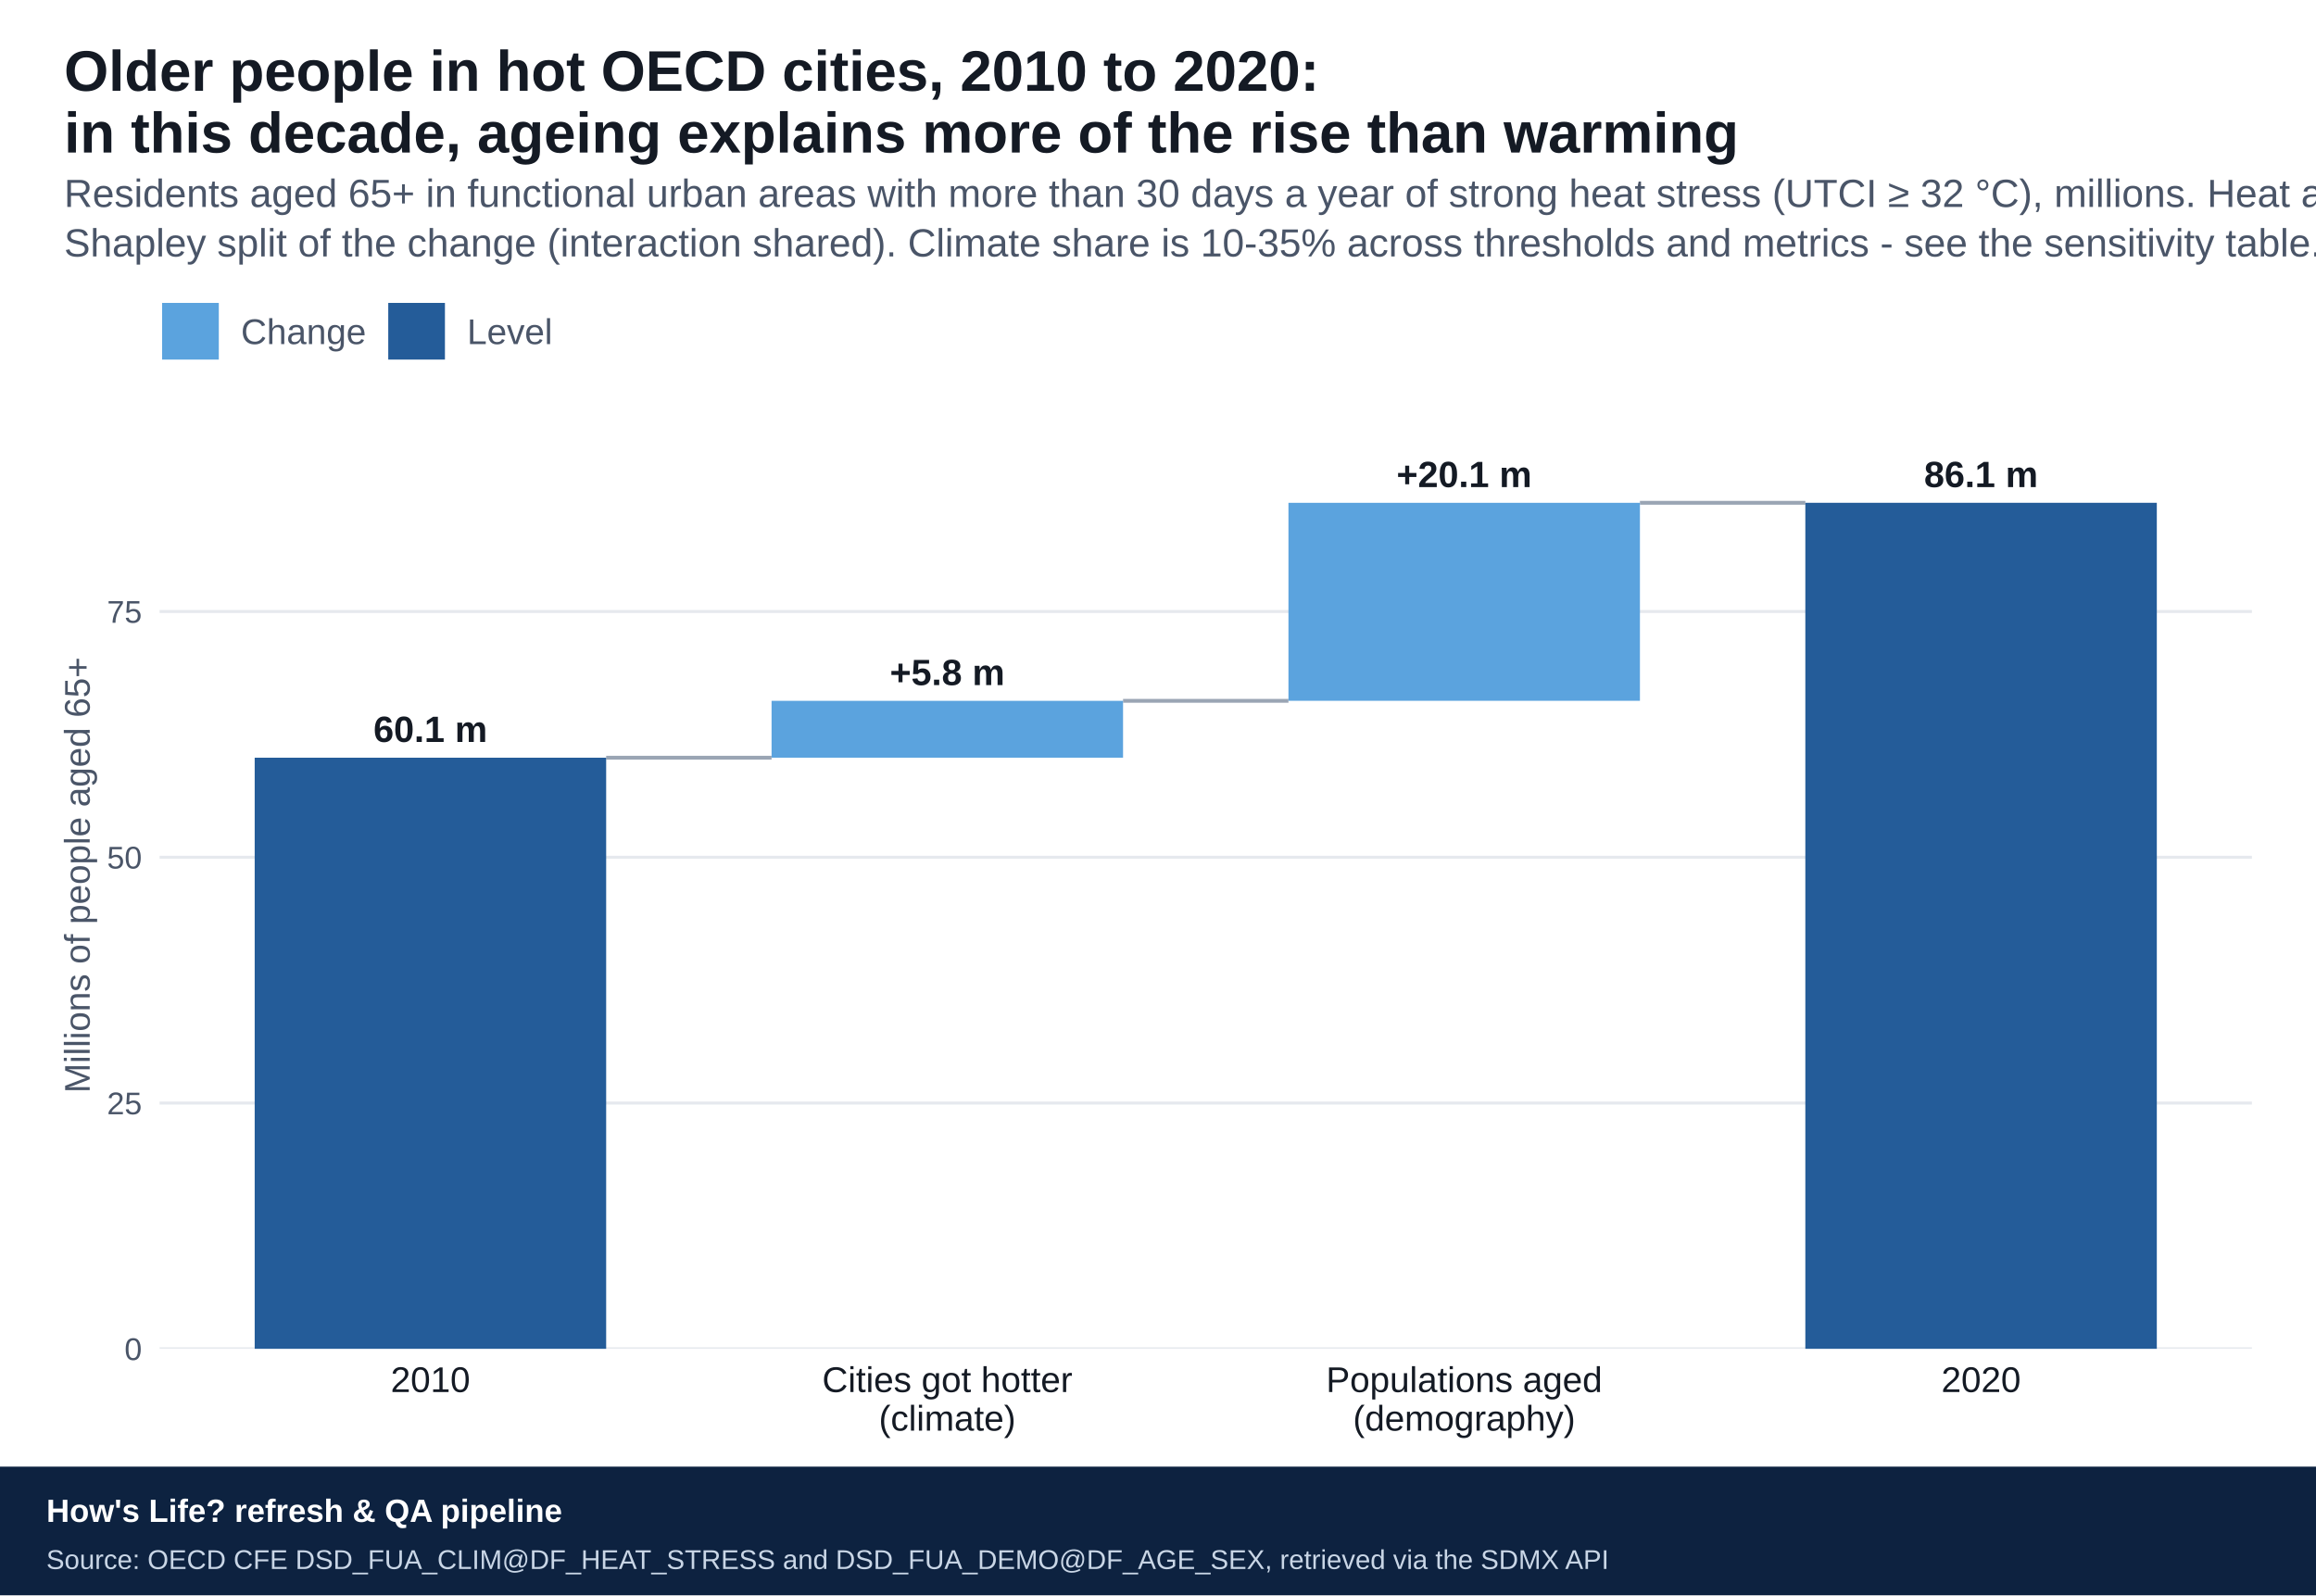
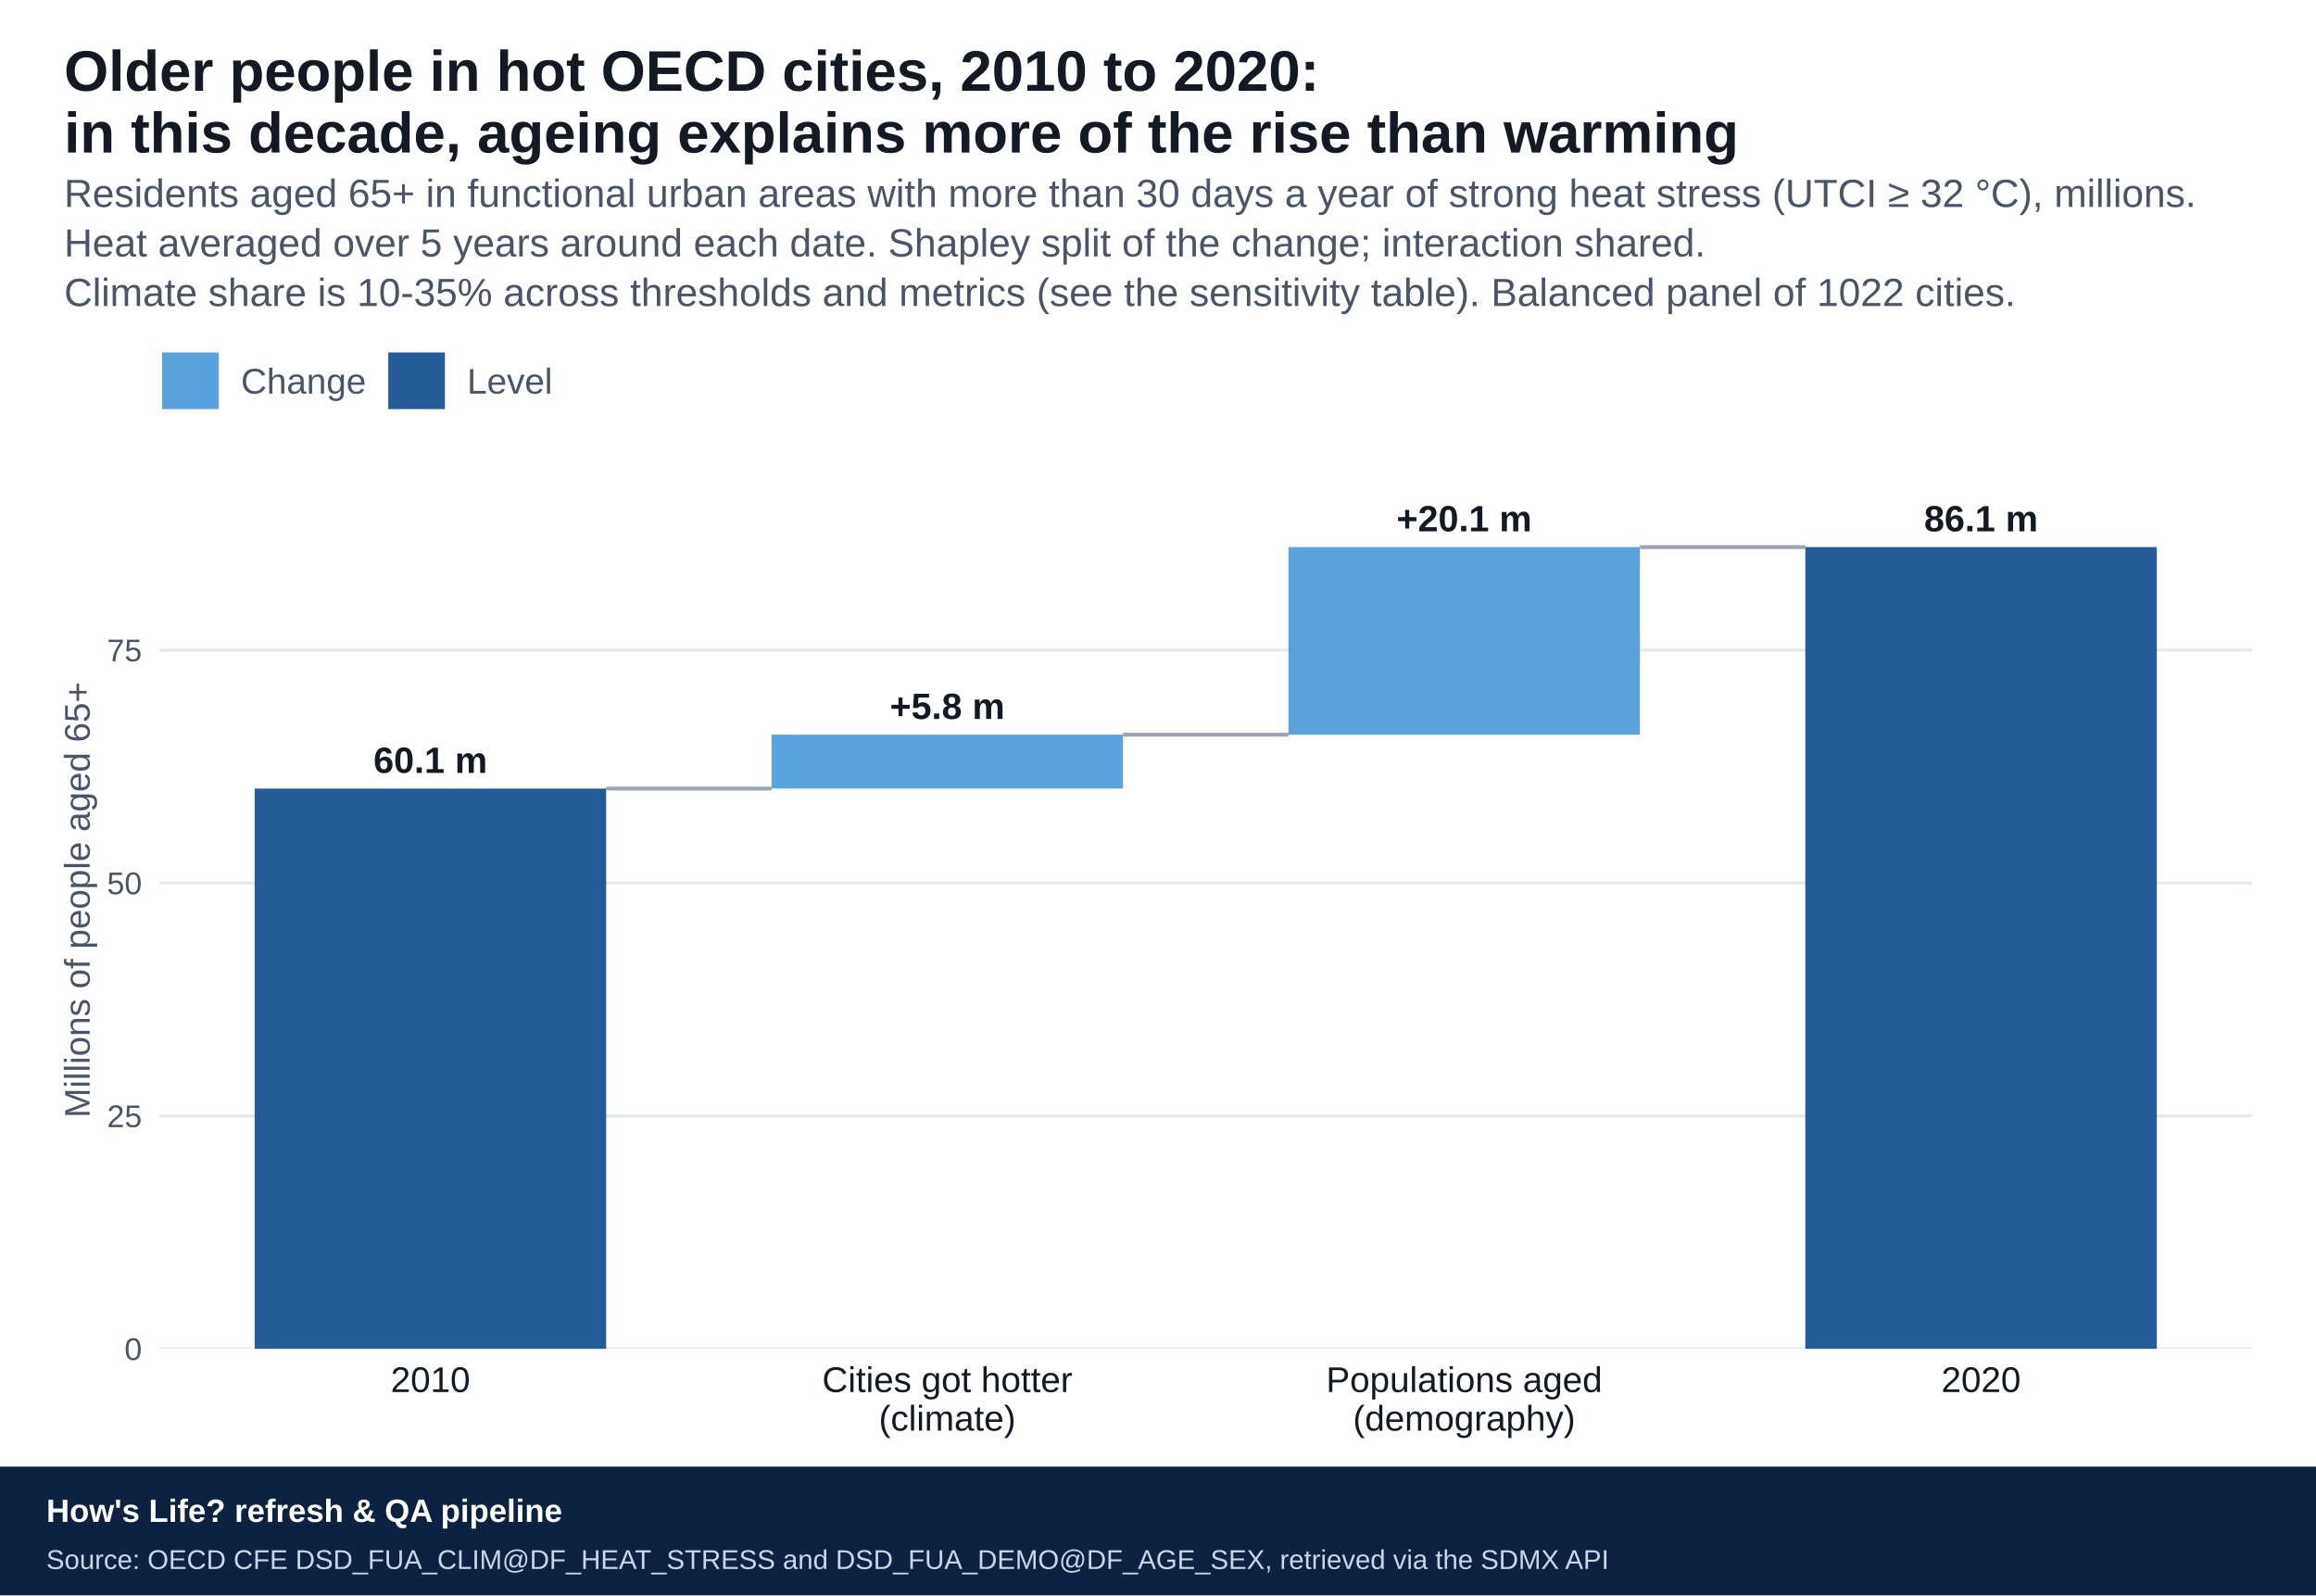
<svg xmlns="http://www.w3.org/2000/svg" width="648.00pt" height="446.40pt" viewBox="0 0 648.00 446.40">
  <g class="svglite">
    <defs>
      <style type="text/css">
    .svglite line, .svglite polyline, .svglite polygon, .svglite path, .svglite rect, .svglite circle {
      fill: none;
      stroke: #000000;
      stroke-linecap: round;
      stroke-linejoin: round;
      stroke-miterlimit: 10.00;
    }
    .svglite text {
      white-space: pre;
    }
    .svglite g.glyphgroup path {
      fill: inherit;
      stroke: none;
    }
  </style>
    </defs>
    <rect width="100%" height="100%" style="stroke: none; fill: #FFFFFF;" />
    <defs>
      <clipPath id="cpMC4wMHw2NDguMDB8MC4wMHw0NDYuNDA=">
        <rect x="0.00" y="0.00" width="648.00" height="446.40" />
      </clipPath>
    </defs>
    <g clip-path="url(#cpMC4wMHw2NDguMDB8MC4wMHw0NDYuNDA=)">
      <rect x="0.00" y="0.00" width="648.00" height="446.40" style="stroke-width: 0.75; stroke: none; fill: #FFFFFF;" />
    </g>
    <defs>
      <clipPath id="cpMC4wMHw2NDguMDB8MC4wMHw0MTAuNDA=">
        <rect x="0.00" y="0.00" width="648.00" height="410.40" />
      </clipPath>
    </defs>
    <g clip-path="url(#cpMC4wMHw2NDguMDB8MC4wMHw0MTAuNDA=)">
-       <rect x="0.00" y="0.00" width="648.00" height="410.40" style="stroke-width: 1.07; stroke: none; fill: #FFFFFF;" />
+       <rect x="0.00" y="-0" width="648.00" height="410.40" style="stroke-width: 1.07; stroke: none; fill: #FFFFFF;" />
    </g>
    <g clip-path="url(#cpMC4wMHw2NDguMDB8MC4wMHw0NDYuNDA=)">
</g>
    <defs>
-       <clipPath id="cpNDQuNjV8NjMwLjA3fDExMi4yOXwzNzcuNDM=">
-         <rect x="44.65" y="112.29" width="585.42" height="265.14" />
+       <clipPath id="cpNDQuNjV8NjMwLjA3fDEyNi4xNXwzNzcuNDM=">
+         <rect x="44.65" y="126.15" width="585.42" height="251.28" />
      </clipPath>
    </defs>
-     <g clip-path="url(#cpNDQuNjV8NjMwLjA3fDExMi4yOXwzNzcuNDM=)">
-       <rect x="44.65" y="112.29" width="585.42" height="265.14" style="stroke-width: 1.07; stroke: none; fill: #FFFFFF;" />
+     <g clip-path="url(#cpNDQuNjV8NjMwLjA3fDEyNi4xNXwzNzcuNDM=)">
+       <rect x="44.65" y="126.15" width="585.42" height="251.28" style="stroke-width: 1.07; stroke: none; fill: #FFFFFF;" />
      <polyline points="44.65,377.43 630.07,377.43 " style="stroke-width: 0.85; stroke: #E6E9EE; stroke-linecap: butt;" />
-       <polyline points="44.65,308.66 630.07,308.66 " style="stroke-width: 0.85; stroke: #E6E9EE; stroke-linecap: butt;" />
-       <polyline points="44.65,239.89 630.07,239.89 " style="stroke-width: 0.85; stroke: #E6E9EE; stroke-linecap: butt;" />
-       <polyline points="44.65,171.12 630.07,171.12 " style="stroke-width: 0.85; stroke: #E6E9EE; stroke-linecap: butt;" />
-       <line x1="169.60" y1="212.02" x2="215.88" y2="212.02" style="stroke-width: 1.07; stroke: #9AA5B4; stroke-linecap: butt;" />
-       <line x1="314.22" y1="196.11" x2="360.50" y2="196.11" style="stroke-width: 1.07; stroke: #9AA5B4; stroke-linecap: butt;" />
-       <line x1="458.84" y1="140.70" x2="505.12" y2="140.70" style="stroke-width: 1.07; stroke: #9AA5B4; stroke-linecap: butt;" />
-       <rect x="71.26" y="212.02" width="98.34" height="165.41" style="stroke-width: 1.07; stroke: none; stroke-linecap: butt; stroke-linejoin: miter; fill: #245C99;" />
-       <rect x="215.88" y="196.11" width="98.34" height="15.91" style="stroke-width: 1.07; stroke: none; stroke-linecap: butt; stroke-linejoin: miter; fill: #5BA3DE;" />
-       <rect x="360.50" y="140.70" width="98.34" height="55.40" style="stroke-width: 1.07; stroke: none; stroke-linecap: butt; stroke-linejoin: miter; fill: #5BA3DE;" />
-       <rect x="505.12" y="140.70" width="98.34" height="236.73" style="stroke-width: 1.07; stroke: none; stroke-linecap: butt; stroke-linejoin: miter; fill: #245C99;" />
-       <text x="120.43" y="207.62" text-anchor="middle" style="font-size: 10.24px; font-weight: bold;fill: #141A24; font-family: &quot;Arial&quot;;" textLength="31.84px" lengthAdjust="spacingAndGlyphs">60.1 m</text>
-       <text x="265.05" y="191.71" text-anchor="middle" style="font-size: 10.24px; font-weight: bold;fill: #141A24; font-family: &quot;Arial&quot;;" textLength="32.14px" lengthAdjust="spacingAndGlyphs">+5.8 m</text>
-       <text x="409.67" y="136.31" text-anchor="middle" style="font-size: 10.24px; font-weight: bold;fill: #141A24; font-family: &quot;Arial&quot;;" textLength="37.83px" lengthAdjust="spacingAndGlyphs">+20.1 m</text>
-       <text x="554.29" y="136.31" text-anchor="middle" style="font-size: 10.24px; font-weight: bold;fill: #141A24; font-family: &quot;Arial&quot;;" textLength="31.84px" lengthAdjust="spacingAndGlyphs">86.1 m</text>
+       <polyline points="44.65,312.26 630.07,312.26 " style="stroke-width: 0.85; stroke: #E6E9EE; stroke-linecap: butt;" />
+       <polyline points="44.65,247.08 630.07,247.08 " style="stroke-width: 0.85; stroke: #E6E9EE; stroke-linecap: butt;" />
+       <polyline points="44.65,181.91 630.07,181.91 " style="stroke-width: 0.85; stroke: #E6E9EE; stroke-linecap: butt;" />
+       <line x1="169.60" y1="220.66" x2="215.88" y2="220.66" style="stroke-width: 1.07; stroke: #9AA5B4; stroke-linecap: butt;" />
+       <line x1="314.22" y1="205.58" x2="360.50" y2="205.58" style="stroke-width: 1.07; stroke: #9AA5B4; stroke-linecap: butt;" />
+       <line x1="458.84" y1="153.08" x2="505.12" y2="153.08" style="stroke-width: 1.07; stroke: #9AA5B4; stroke-linecap: butt;" />
+       <rect x="71.26" y="220.66" width="98.34" height="156.77" style="stroke-width: 1.07; stroke: none; stroke-linecap: butt; stroke-linejoin: miter; fill: #245C99;" />
+       <rect x="215.88" y="205.58" width="98.34" height="15.08" style="stroke-width: 1.07; stroke: none; stroke-linecap: butt; stroke-linejoin: miter; fill: #5BA3DE;" />
+       <rect x="360.50" y="153.08" width="98.34" height="52.51" style="stroke-width: 1.07; stroke: none; stroke-linecap: butt; stroke-linejoin: miter; fill: #5BA3DE;" />
+       <rect x="505.12" y="153.08" width="98.34" height="224.36" style="stroke-width: 1.07; stroke: none; stroke-linecap: butt; stroke-linejoin: miter; fill: #245C99;" />
+       <text x="120.43" y="216.27" text-anchor="middle" style="font-size: 10.24px; font-weight: bold;fill: #141A24; font-family: &quot;Arial&quot;;" textLength="31.84px" lengthAdjust="spacingAndGlyphs">60.1 m</text>
+       <text x="265.05" y="201.19" text-anchor="middle" style="font-size: 10.24px; font-weight: bold;fill: #141A24; font-family: &quot;Arial&quot;;" textLength="32.14px" lengthAdjust="spacingAndGlyphs">+5.8 m</text>
+       <text x="409.67" y="148.68" text-anchor="middle" style="font-size: 10.24px; font-weight: bold;fill: #141A24; font-family: &quot;Arial&quot;;" textLength="37.83px" lengthAdjust="spacingAndGlyphs">+20.1 m</text>
+       <text x="554.29" y="148.68" text-anchor="middle" style="font-size: 10.24px; font-weight: bold;fill: #141A24; font-family: &quot;Arial&quot;;" textLength="31.84px" lengthAdjust="spacingAndGlyphs">86.1 m</text>
    </g>
    <g clip-path="url(#cpMC4wMHw2NDguMDB8MC4wMHw0NDYuNDA=)">
      <text x="39.72" y="380.58" text-anchor="end" style="font-size: 8.80px;fill: #4A5568; font-family: &quot;Arial&quot;;" textLength="4.89px" lengthAdjust="spacingAndGlyphs">0</text>
-       <text x="39.72" y="311.81" text-anchor="end" style="font-size: 8.80px;fill: #4A5568; font-family: &quot;Arial&quot;;" textLength="9.78px" lengthAdjust="spacingAndGlyphs">25</text>
-       <text x="39.72" y="243.04" text-anchor="end" style="font-size: 8.80px;fill: #4A5568; font-family: &quot;Arial&quot;;" textLength="9.78px" lengthAdjust="spacingAndGlyphs">50</text>
-       <text x="39.72" y="174.27" text-anchor="end" style="font-size: 8.80px;fill: #4A5568; font-family: &quot;Arial&quot;;" textLength="9.78px" lengthAdjust="spacingAndGlyphs">75</text>
+       <text x="39.72" y="315.41" text-anchor="end" style="font-size: 8.80px;fill: #4A5568; font-family: &quot;Arial&quot;;" textLength="9.78px" lengthAdjust="spacingAndGlyphs">25</text>
+       <text x="39.72" y="250.23" text-anchor="end" style="font-size: 8.80px;fill: #4A5568; font-family: &quot;Arial&quot;;" textLength="9.78px" lengthAdjust="spacingAndGlyphs">50</text>
+       <text x="39.72" y="185.06" text-anchor="end" style="font-size: 8.80px;fill: #4A5568; font-family: &quot;Arial&quot;;" textLength="9.78px" lengthAdjust="spacingAndGlyphs">75</text>
      <text x="120.43" y="389.53" text-anchor="middle" style="font-size: 10.00px;fill: #141A24; font-family: &quot;Arial&quot;;" textLength="22.25px" lengthAdjust="spacingAndGlyphs">2010</text>
      <text x="265.05" y="389.53" text-anchor="middle" style="font-size: 10.00px;fill: #141A24; font-family: &quot;Arial&quot;;" textLength="70.05px" lengthAdjust="spacingAndGlyphs">Cities got hotter</text>
      <text x="265.05" y="400.33" text-anchor="middle" style="font-size: 10.00px;fill: #141A24; font-family: &quot;Arial&quot;;" textLength="38.33px" lengthAdjust="spacingAndGlyphs">(climate)</text>
      <text x="409.67" y="389.53" text-anchor="middle" style="font-size: 10.00px;fill: #141A24; font-family: &quot;Arial&quot;;" textLength="77.30px" lengthAdjust="spacingAndGlyphs">Populations aged</text>
      <text x="409.67" y="400.33" text-anchor="middle" style="font-size: 10.00px;fill: #141A24; font-family: &quot;Arial&quot;;" textLength="62.25px" lengthAdjust="spacingAndGlyphs">(demography)</text>
      <text x="554.29" y="389.53" text-anchor="middle" style="font-size: 10.00px;fill: #141A24; font-family: &quot;Arial&quot;;" textLength="22.25px" lengthAdjust="spacingAndGlyphs">2020</text>
-       <text transform="translate(25.10,244.86) rotate(-90)" text-anchor="middle" style="font-size: 10.00px;fill: #4A5568; font-family: &quot;Arial&quot;;" textLength="122.05px" lengthAdjust="spacingAndGlyphs">Millions of people aged 65+</text>
-       <rect x="45.36" y="84.76" width="15.86" height="15.86" style="stroke-width: 1.07; stroke: none; stroke-linecap: butt; stroke-linejoin: miter; fill: #5BA3DE;" />
-       <rect x="108.63" y="84.76" width="15.86" height="15.86" style="stroke-width: 1.07; stroke: none; stroke-linecap: butt; stroke-linejoin: miter; fill: #245C99;" />
-       <text x="67.41" y="96.28" style="font-size: 10.00px;fill: #4A5568; font-family: &quot;Arial&quot;;" textLength="35.03px" lengthAdjust="spacingAndGlyphs">Change</text>
-       <text x="130.68" y="96.28" style="font-size: 10.00px;fill: #4A5568; font-family: &quot;Arial&quot;;" textLength="23.91px" lengthAdjust="spacingAndGlyphs">Level</text>
-       <text x="17.93" y="57.91" style="font-size: 11.00px;fill: #4A5568; font-family: &quot;Arial&quot;;" textLength="827.64px" lengthAdjust="spacingAndGlyphs">Residents aged 65+ in functional urban areas with more than 30 days a year of strong heat stress (UTCI ≥ 32 °C), millions. Heat averaged over 5 years around each date.</text>
-       <text x="17.93" y="71.77" style="font-size: 11.00px;fill: #4A5568; font-family: &quot;Arial&quot;;" textLength="778.91px" lengthAdjust="spacingAndGlyphs">Shapley split of the change (interaction shared). Climate share is 10-35% across thresholds and metrics - see the sensitivity table.Balanced panel of 1022 cities.</text>
+       <text transform="translate(25.10,251.79) rotate(-90)" text-anchor="middle" style="font-size: 10.00px;fill: #4A5568; font-family: &quot;Arial&quot;;" textLength="122.05px" lengthAdjust="spacingAndGlyphs">Millions of people aged 65+</text>
+       <rect x="45.36" y="98.62" width="15.86" height="15.86" style="stroke-width: 1.07; stroke: none; stroke-linecap: butt; stroke-linejoin: miter; fill: #5BA3DE;" />
+       <rect x="108.63" y="98.62" width="15.86" height="15.86" style="stroke-width: 1.07; stroke: none; stroke-linecap: butt; stroke-linejoin: miter; fill: #245C99;" />
+       <text x="67.41" y="110.14" style="font-size: 10.00px;fill: #4A5568; font-family: &quot;Arial&quot;;" textLength="35.03px" lengthAdjust="spacingAndGlyphs">Change</text>
+       <text x="130.68" y="110.14" style="font-size: 10.00px;fill: #4A5568; font-family: &quot;Arial&quot;;" textLength="23.91px" lengthAdjust="spacingAndGlyphs">Level</text>
+       <text x="17.93" y="57.91" style="font-size: 11.00px;fill: #4A5568; font-family: &quot;Arial&quot;;" textLength="596.89px" lengthAdjust="spacingAndGlyphs">Residents aged 65+ in functional urban areas with more than 30 days a year of strong heat stress (UTCI ≥ 32 °C), millions.</text>
+       <text x="17.93" y="71.77" style="font-size: 11.00px;fill: #4A5568; font-family: &quot;Arial&quot;;" textLength="459.66px" lengthAdjust="spacingAndGlyphs">Heat averaged over 5 years around each date. Shapley split of the change; interaction shared.</text>
+       <text x="17.93" y="85.63" style="font-size: 11.00px;fill: #4A5568; font-family: &quot;Arial&quot;;" textLength="546.34px" lengthAdjust="spacingAndGlyphs">Climate share is 10-35% across thresholds and metrics (see the sensitivity table). Balanced panel of 1022 cities.</text>
      <text x="17.93" y="25.40" style="font-size: 16.00px; font-weight: bold;fill: #141A24; font-family: &quot;Arial&quot;;" textLength="351.53px" lengthAdjust="spacingAndGlyphs">Older people in hot OECD cities, 2010 to 2020:</text>
      <text x="17.93" y="42.68" style="font-size: 16.00px; font-weight: bold;fill: #141A24; font-family: &quot;Arial&quot;;" textLength="469.00px" lengthAdjust="spacingAndGlyphs">in this decade, ageing explains more of the rise than warming</text>
      <rect x="0.00" y="410.40" width="648.00" height="36.00" style="stroke-width: 0.75; stroke: none; fill: #0D2240;" />
      <text x="12.96" y="425.86" style="font-size: 9.00px; font-weight: bold;fill: #FFFFFF; font-family: &quot;Arial&quot;;" textLength="144.31px" lengthAdjust="spacingAndGlyphs">How's Life? refresh &amp; QA pipeline</text>
      <text x="12.96" y="439.04" style="font-size: 7.60px;fill: #C9D6E6; font-family: &quot;Arial&quot;;" textLength="436.72px" lengthAdjust="spacingAndGlyphs">Source: OECD CFE DSD_FUA_CLIM@DF_HEAT_STRESS and DSD_FUA_DEMO@DF_AGE_SEX, retrieved via the SDMX API</text>
    </g>
  </g>
</svg>
